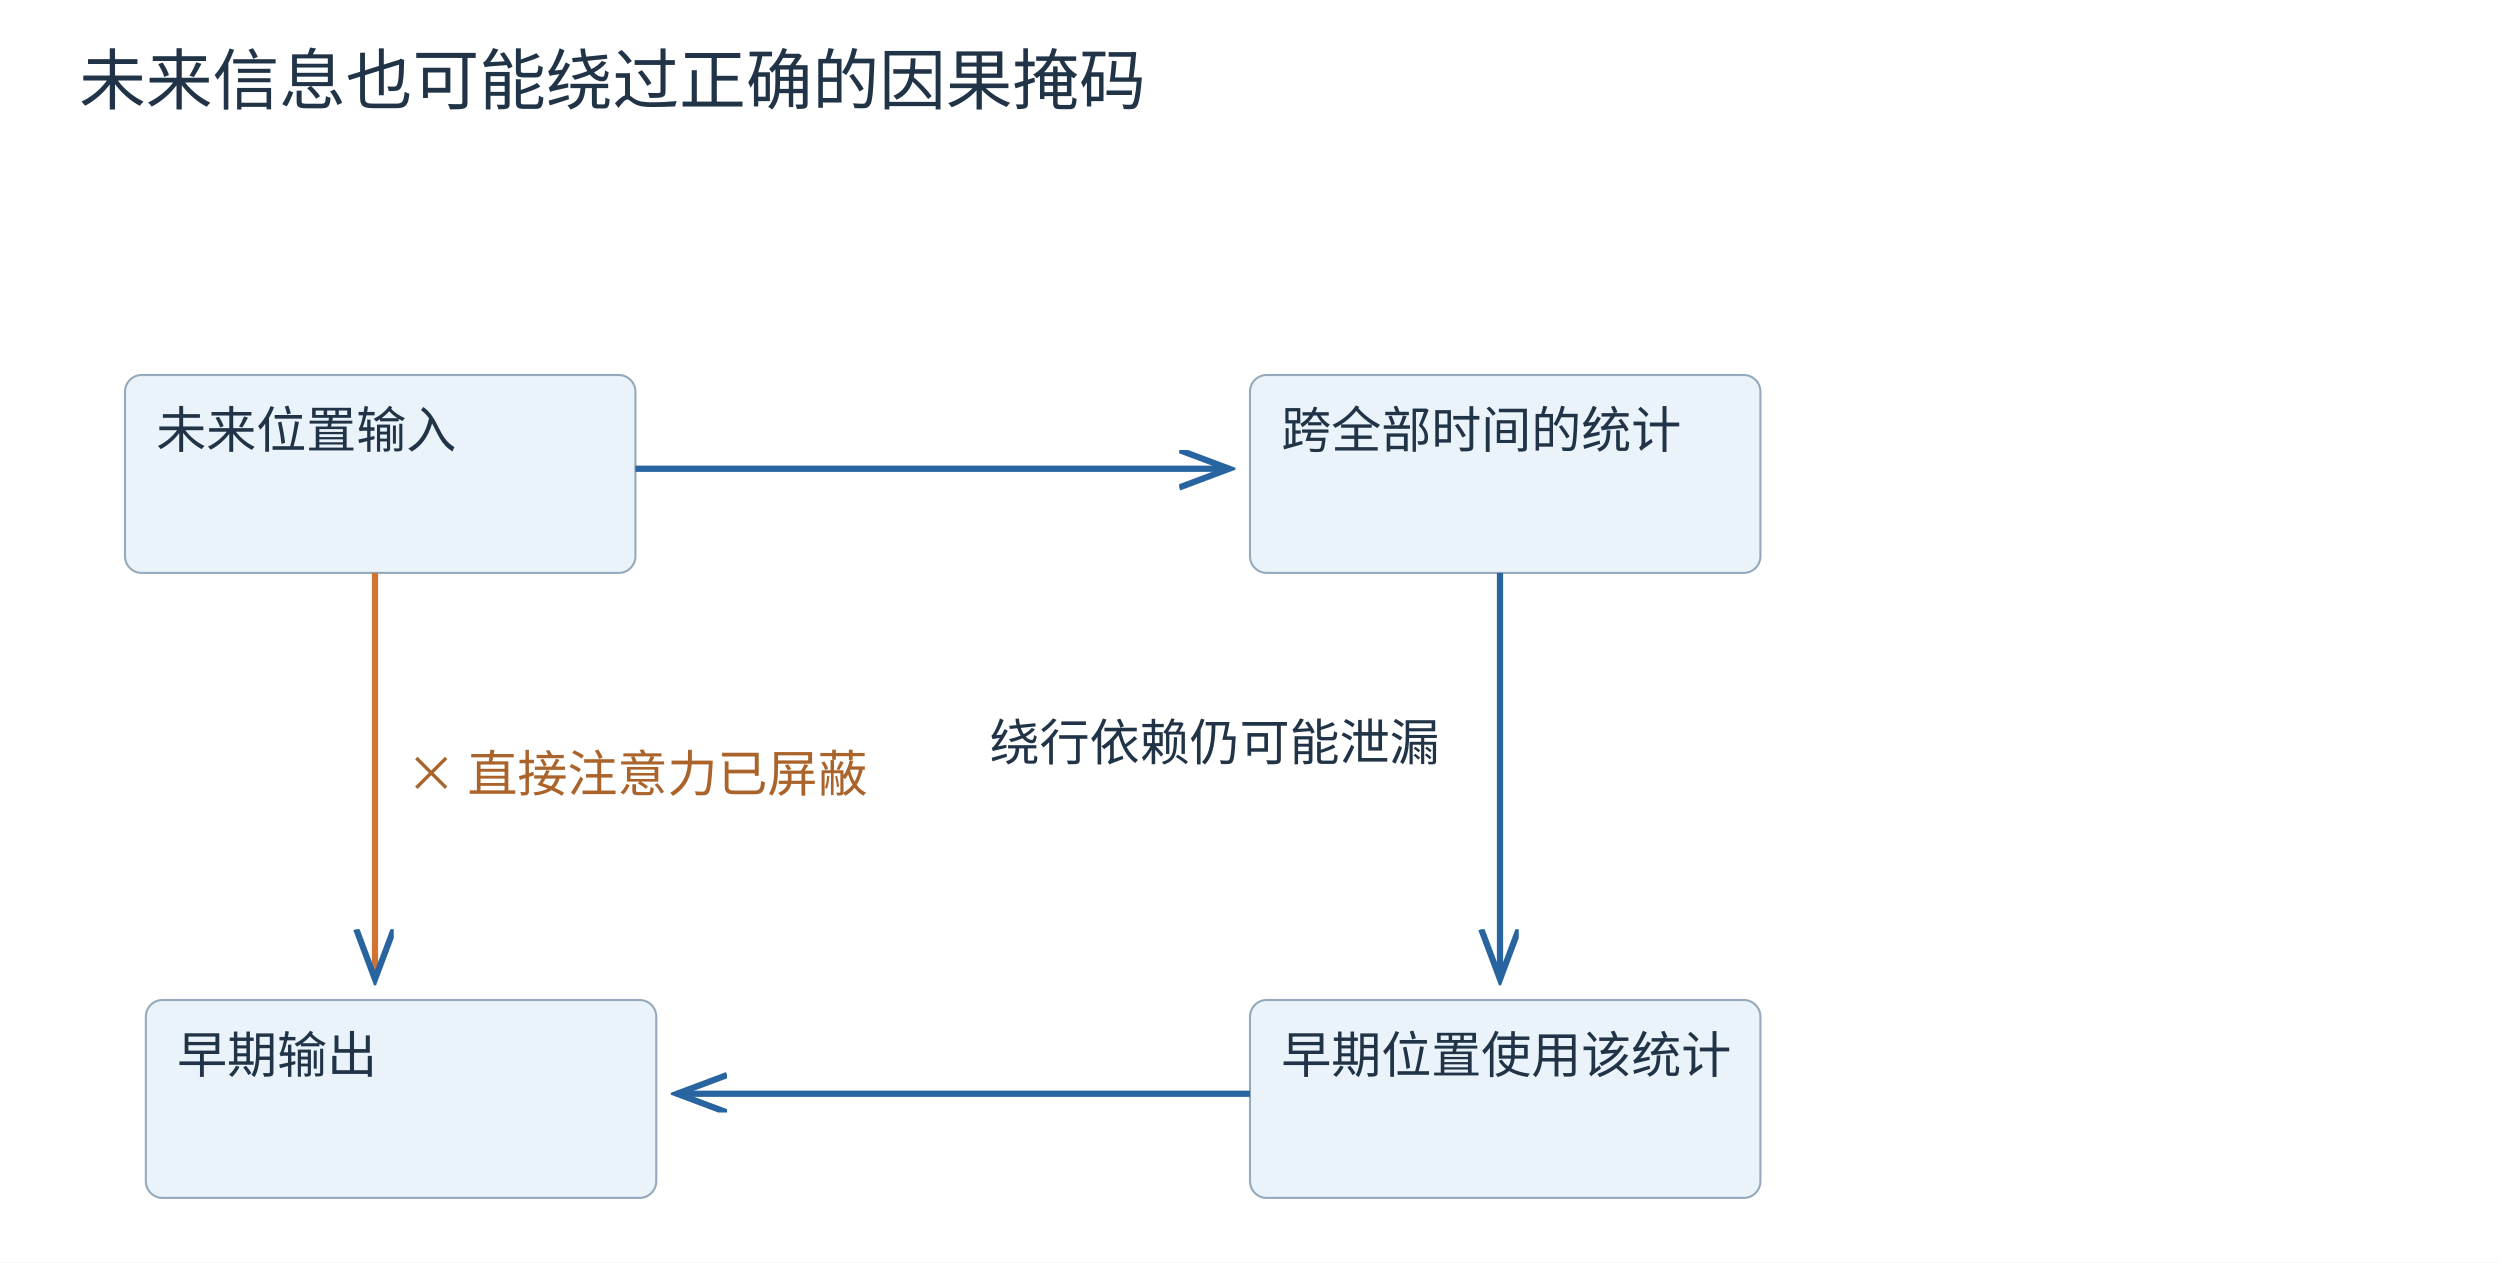
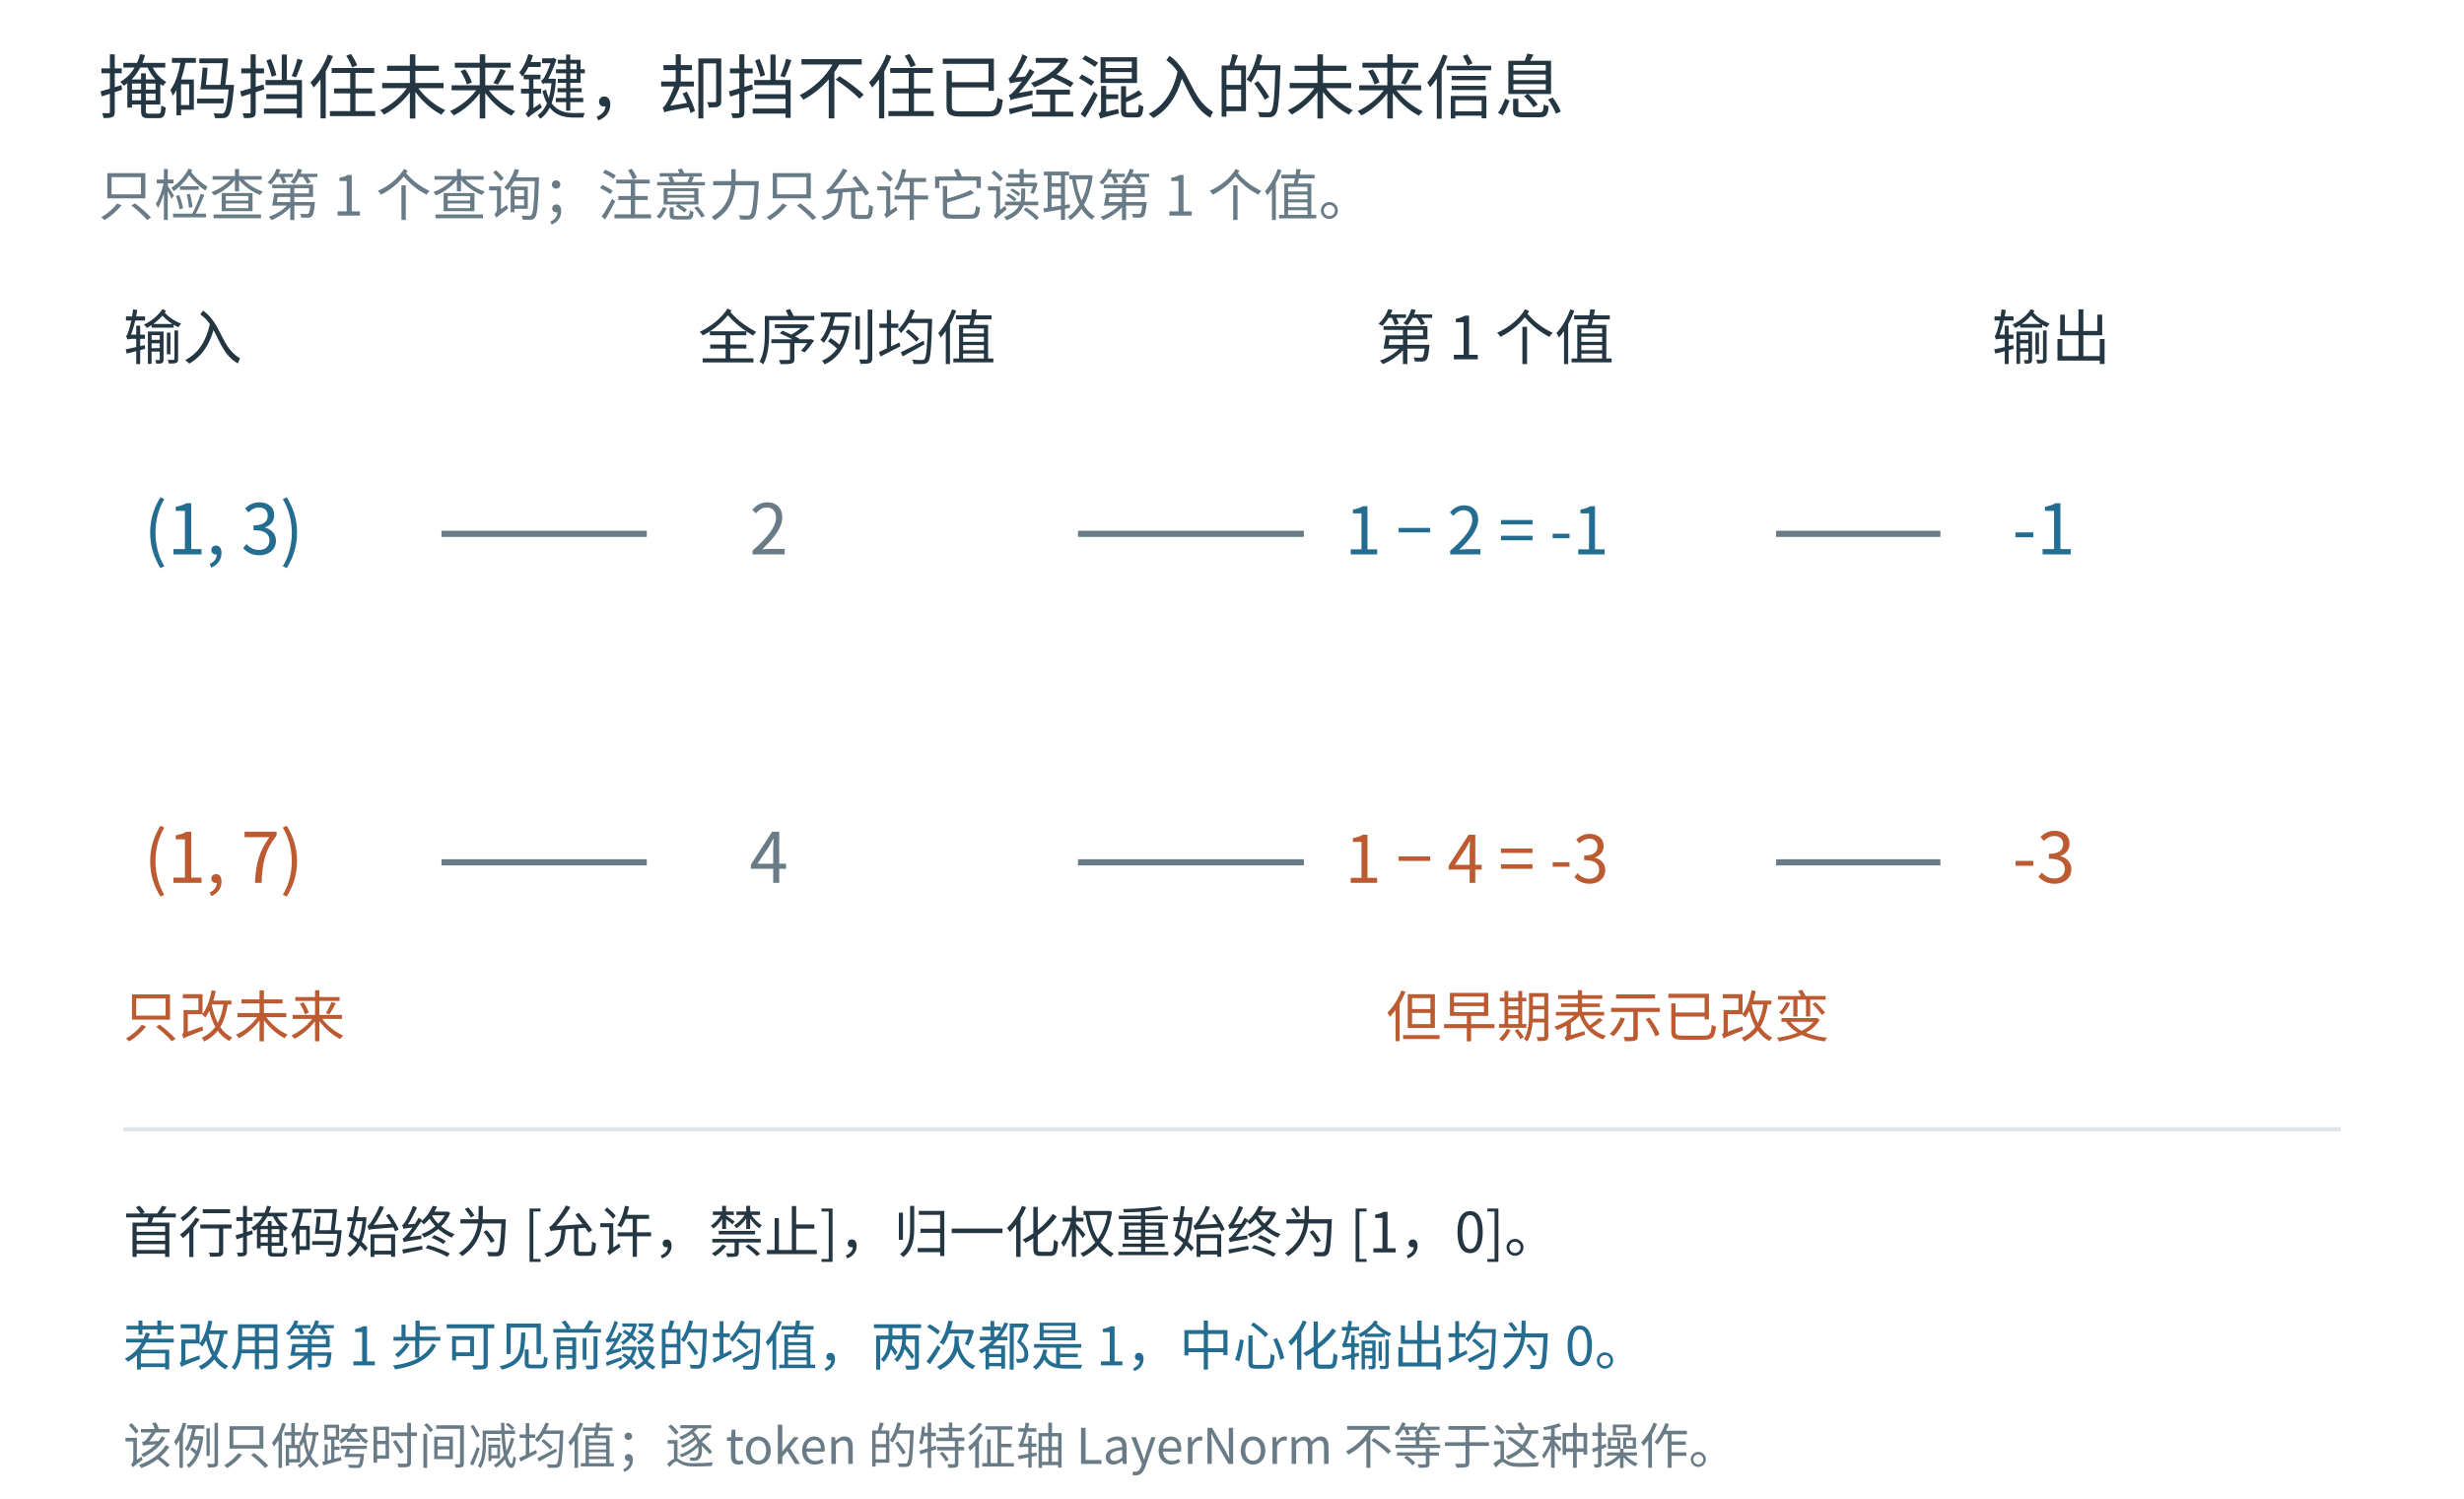
- <svg xmlns="http://www.w3.org/2000/svg" width="1200" height="606" viewBox="0 0 1200 606" role="img">
-   <defs>
-     <marker id="arr" markerWidth="9" markerHeight="8" refX="8" refY="3" orient="auto">
-       <path d="M0 0 L8 3 L0 6" fill="none" stroke="#2865a0" />
-     </marker>
-   </defs>
-   <rect width="1200" height="606" fill="white" />
-   <g font-family="Microsoft YaHei, Noto Sans CJK SC, sans-serif">
-     <text x="38" y="50" font-size="32" fill="#213447">未来信息也可能绕过正确的因果掩码</text>
-     <rect x="60" y="180" width="245" height="95" rx="8" fill="#eaf2fa" stroke="#94a9bb" />
-     <text x="75" y="215" font-size="24" fill="#213447">未来位置输入</text>
-     <rect x="70" y="480" width="245" height="95" rx="8" fill="#eaf2fa" stroke="#94a9bb" />
-     <text x="85" y="515" font-size="24" fill="#213447">早期输出</text>
-     <line x1="180" y1="275" x2="180" y2="470" stroke="#cf7432" stroke-width="3" marker-end="url(#arr)" />
-     <text x="195" y="380" font-size="24" fill="#aa642b">× 直接注意力已屏蔽</text>
-     <rect x="600" y="180" width="245" height="95" rx="8" fill="#eaf2fa" stroke="#94a9bb" />
-     <text x="615" y="215" font-size="24" fill="#213447">跨全部时间的统计</text>
-     <rect x="600" y="480" width="245" height="95" rx="8" fill="#eaf2fa" stroke="#94a9bb" />
-     <text x="615" y="515" font-size="24" fill="#213447">早期位置使用该统计</text>
-     <line x1="305" y1="225" x2="590" y2="225" stroke="#2865a0" stroke-width="3" marker-end="url(#arr)" />
-     <line x1="720" y1="275" x2="720" y2="470" stroke="#2865a0" stroke-width="3" marker-end="url(#arr)" />
-     <line x1="600" y1="525" x2="325" y2="525" stroke="#2865a0" stroke-width="3" marker-end="url(#arr)" />
-     <text x="475" y="365" font-size="24" fill="#213447">绕行依赖仍可能泄漏</text>
+ <svg xmlns="http://www.w3.org/2000/svg" width="1200" height="730" viewBox="0 0 1200 730" role="img">
+   <rect width="1200" height="730" fill="white" />
+   <g font-family="Microsoft YaHei, Noto Sans CJK SC, sans-serif" fill="#233642">
+     <text x="48" y="55" font-size="34" fill="#233642" text-anchor="start">掩码挡住未来键，却挡不住已经混入的未来信息</text>
+     <text x="48" y="105" font-size="27" fill="#687b86" text-anchor="start">只检查第 1 个查询；注意力只允许它读取第 1 个值。</text>
+     <text x="60" y="175" font-size="29" fill="#233642" text-anchor="start">输入</text>
+     <text x="340" y="175" font-size="29" fill="#233642" text-anchor="start">全序列均值</text>
+     <text x="670" y="175" font-size="29" fill="#233642" text-anchor="start">第 1 个值</text>
+     <text x="970" y="175" font-size="29" fill="#233642" text-anchor="start">输出</text>
+     <text x="70" y="270" font-size="34" fill="#246d91" text-anchor="start">(1, 3)</text>
+     <line x1="215" y1="260" x2="315" y2="260" stroke="#687b86" stroke-width="3" />
+     <text x="365" y="270" font-size="34" fill="#687b86" text-anchor="start">2</text>
+     <line x1="525" y1="260" x2="635" y2="260" stroke="#687b86" stroke-width="3" />
+     <text x="655" y="270" font-size="32" fill="#246d91" text-anchor="start">1 − 2 = -1</text>
+     <line x1="865" y1="260" x2="945" y2="260" stroke="#687b86" stroke-width="3" />
+     <text x="980" y="270" font-size="34" fill="#246d91" text-anchor="start">-1</text>
+     <text x="70" y="430" font-size="34" fill="#bc5b31" text-anchor="start">(1, 7)</text>
+     <line x1="215" y1="420" x2="315" y2="420" stroke="#687b86" stroke-width="3" />
+     <text x="365" y="430" font-size="34" fill="#687b86" text-anchor="start">4</text>
+     <line x1="525" y1="420" x2="635" y2="420" stroke="#687b86" stroke-width="3" />
+     <text x="655" y="430" font-size="32" fill="#bc5b31" text-anchor="start">1 − 4 = -3</text>
+     <line x1="865" y1="420" x2="945" y2="420" stroke="#687b86" stroke-width="3" />
+     <text x="980" y="430" font-size="34" fill="#bc5b31" text-anchor="start">-3</text>
+     <text x="60" y="505" font-size="27" fill="#bc5b31" text-anchor="start">只改未来</text>
+     <text x="675" y="505" font-size="27" fill="#bc5b31" text-anchor="start">但早期表示已改变</text>
+     <line x1="60" y1="550" x2="1140" y2="550" stroke="#dce5e9" stroke-width="2" />
+     <text x="60" y="610" font-size="27" fill="#233642" text-anchor="start">首行掩码始终为 [允许，禁止]，归一化权重始终为 [1，0]。</text>
+     <text x="60" y="665" font-size="26" fill="#246d91" text-anchor="start">若改用第 1 步可见前缀的均值，两次都是 1，中心化输出均为 0。</text>
+     <text x="60" y="713" font-size="24" fill="#687b86" text-anchor="start">该例只做跨时间减均值；逐 token 的特征轴 LayerNorm 不等于这种操作。</text>
  </g>
</svg>
